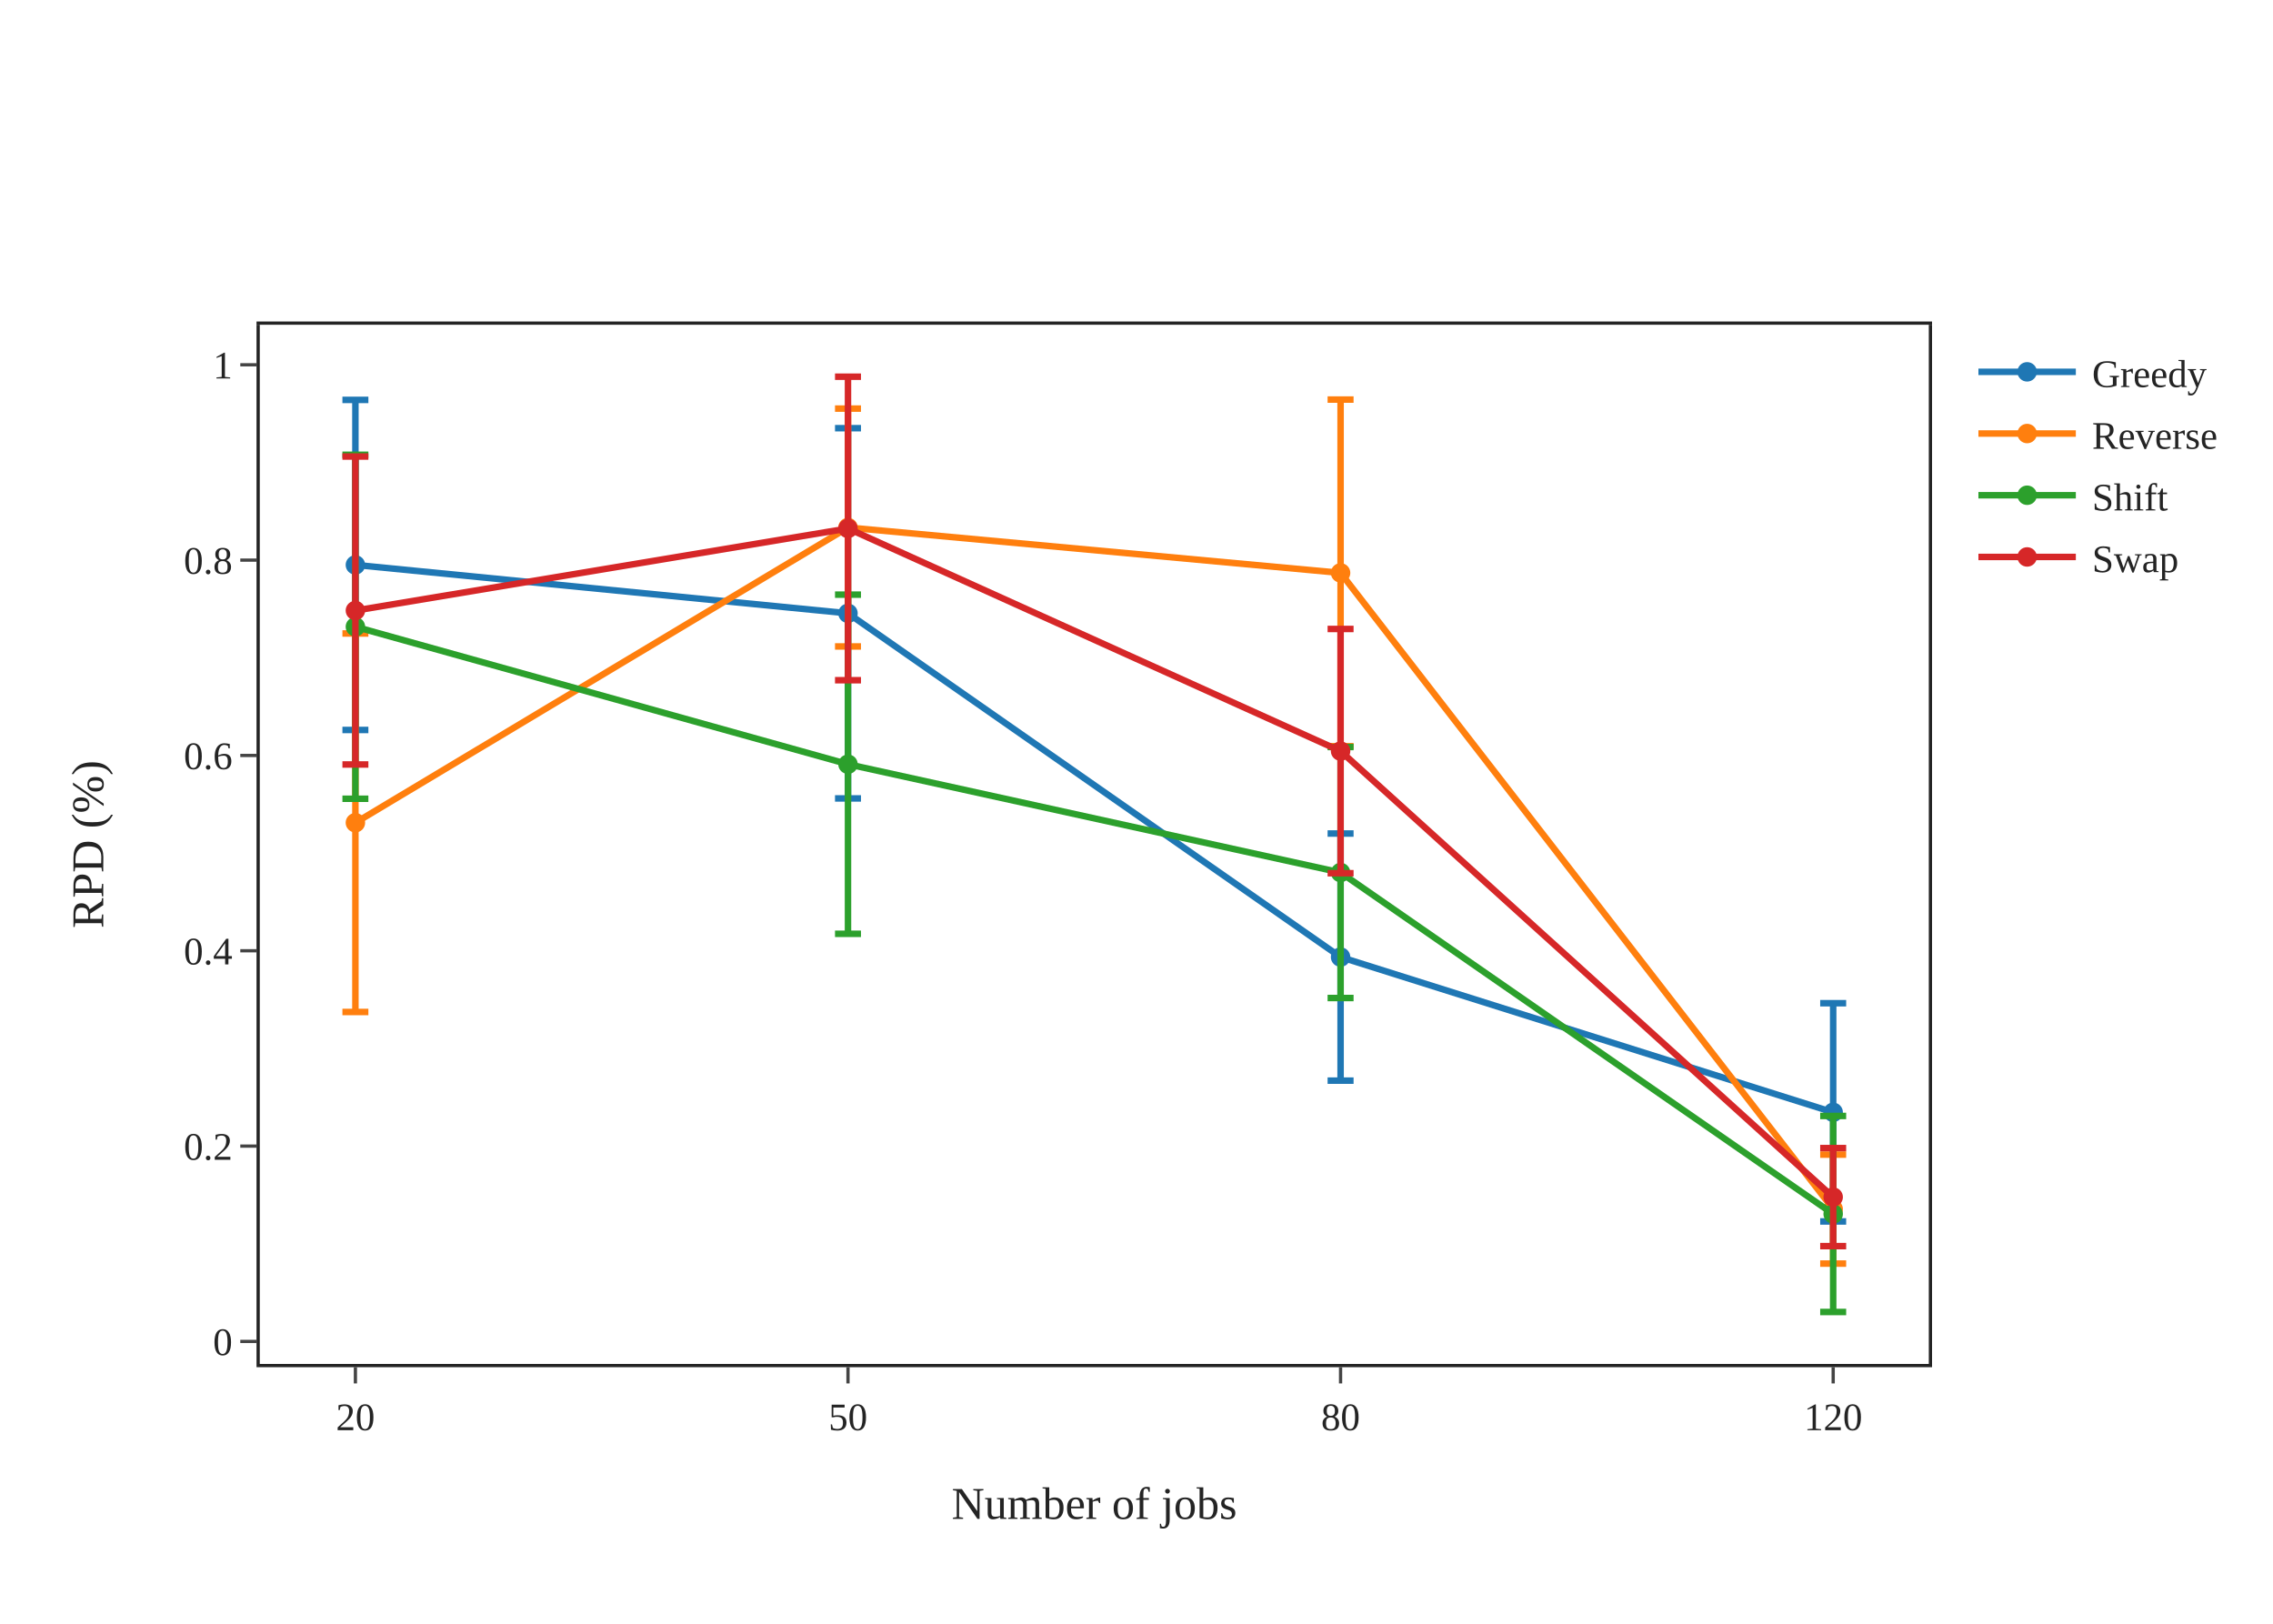
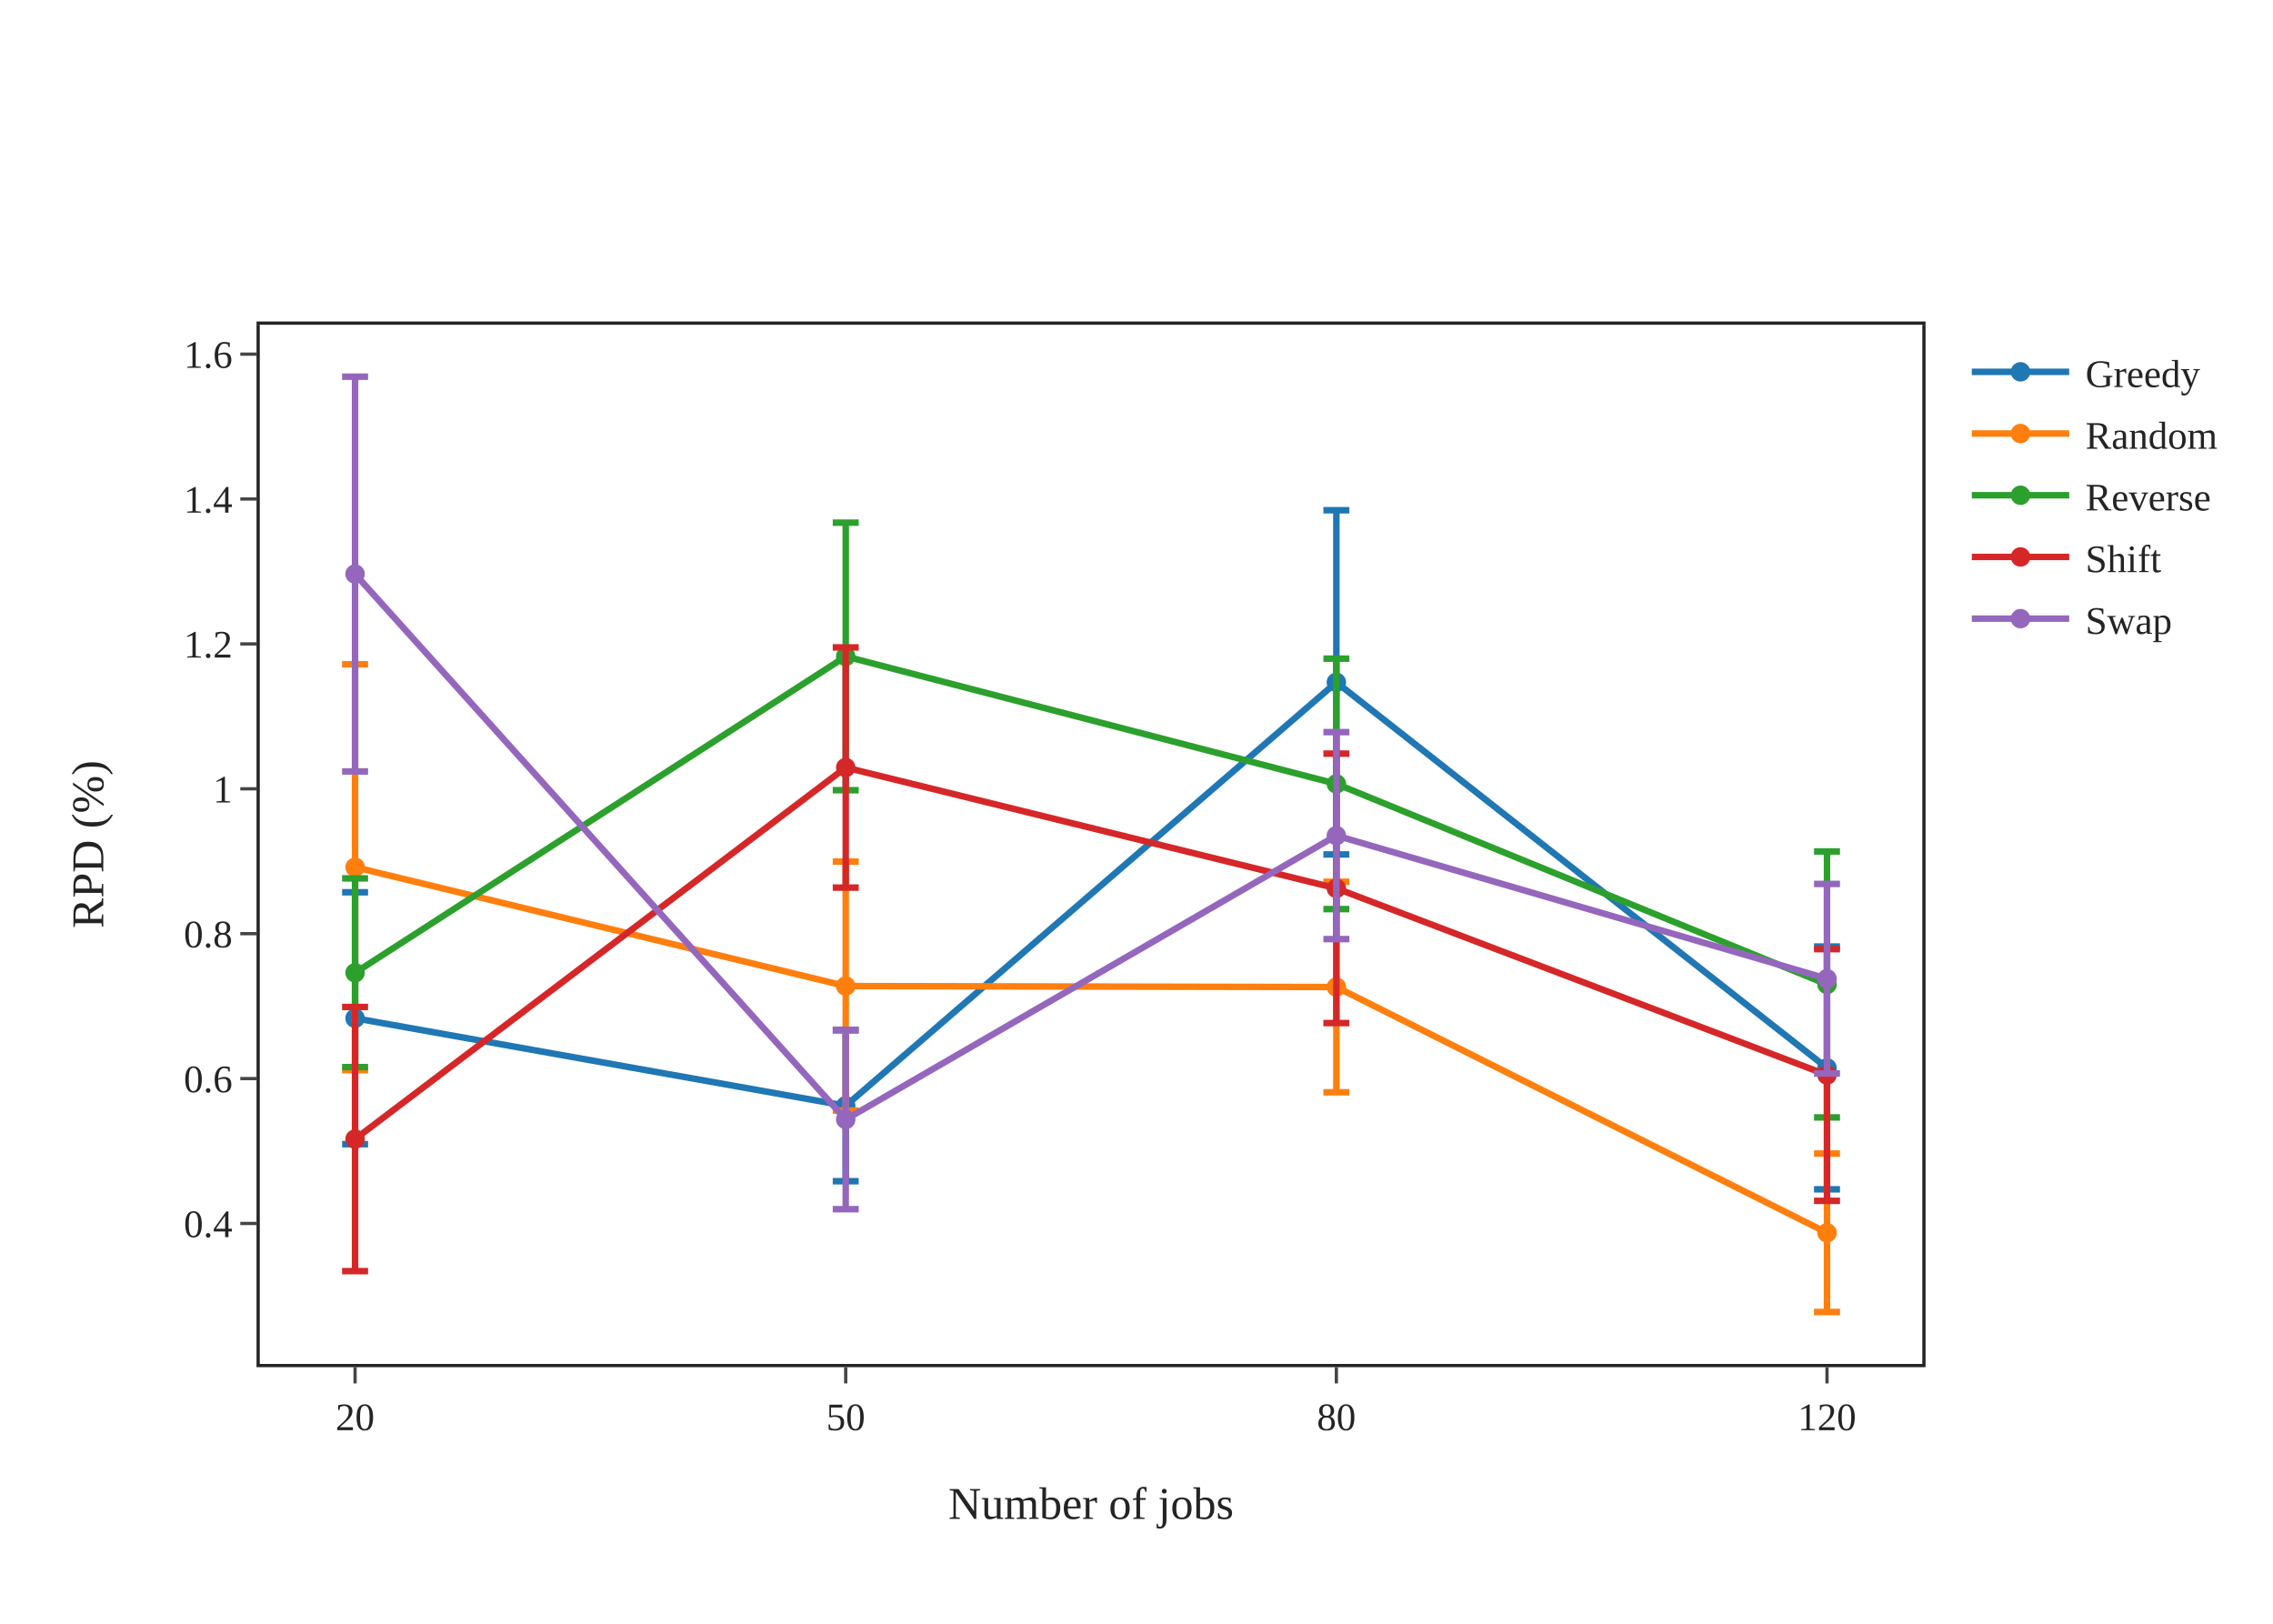
<svg xmlns="http://www.w3.org/2000/svg" class="main-svg" width="700" height="500" style="" viewBox="0 0 700 500">
  <rect x="0" y="0" width="700" height="500" style="fill: rgb(255, 255, 255); fill-opacity: 1;" />
-   <defs id="defs-6e9b29">
+   <defs id="defs-383383">
    <g class="clips">
-       <clipPath id="clip6e9b29xyplot" class="plotclip">
-         <rect width="514" height="320" />
+       <clipPath id="clip383383xyplot" class="plotclip">
+         <rect width="512" height="320" />
      </clipPath>
-       <clipPath class="axesclip" id="clip6e9b29x">
-         <rect x="80" y="0" width="514" height="500" />
+       <clipPath class="axesclip" id="clip383383x">
+         <rect x="80" y="0" width="512" height="500" />
      </clipPath>
-       <clipPath class="axesclip" id="clip6e9b29y">
+       <clipPath class="axesclip" id="clip383383y">
        <rect x="0" y="100" width="700" height="320" />
      </clipPath>
-       <clipPath class="axesclip" id="clip6e9b29xy">
-         <rect x="80" y="100" width="514" height="320" />
+       <clipPath class="axesclip" id="clip383383xy">
+         <rect x="80" y="100" width="512" height="320" />
      </clipPath>
    </g>
    <g class="gradients" />
    <g class="patterns" />
  </defs>
  <g class="bglayer" />
  <g class="layer-below">
    <g class="imagelayer" />
    <g class="shapelayer" />
  </g>
  <g class="cartesianlayer">
    <g class="subplot xy">
      <g class="layer-subplot">
        <g class="shapelayer" />
        <g class="imagelayer" />
      </g>
      <g class="gridlayer">
        <g class="x" />
        <g class="y" />
      </g>
      <g class="zerolinelayer" />
      <path class="xlines-below" />
      <path class="ylines-below" />
      <g class="overlines-below" />
      <g class="xaxislayer-below" />
      <g class="yaxislayer-below" />
      <g class="overaxes-below" />
-       <g class="plot" transform="translate(80,100)" clip-path="url(#clip6e9b29xyplot)">
+       <g class="plot" transform="translate(80,100)" clip-path="url(#clip383383xyplot)">
        <g class="scatterlayer mlayer">
-           <g class="trace scatter trace673760" style="stroke-miterlimit: 2; opacity: 1;">
-             <g class="fills" />
-             <g class="errorbars">
-               <g class="errorbar">
-                 <path class="yerror" d="M25.45,23.14h8m-4,0V124.78m-4,0h8" style="vector-effect: non-scaling-stroke; stroke-width: 2px; stroke: rgb(31, 119, 180); stroke-opacity: 1;" />
-               </g>
-               <g class="errorbar">
-                 <path class="yerror" d="M177.15,31.85h8m-4,0V145.86m-4,0h8" style="vector-effect: non-scaling-stroke; stroke-width: 2px; stroke: rgb(31, 119, 180); stroke-opacity: 1;" />
-               </g>
-               <g class="errorbar">
-                 <path class="yerror" d="M328.85,156.67h8m-4,0V232.76m-4,0h8" style="vector-effect: non-scaling-stroke; stroke-width: 2px; stroke: rgb(31, 119, 180); stroke-opacity: 1;" />
-               </g>
-               <g class="errorbar">
-                 <path class="yerror" d="M480.55,208.92h8m-4,0V276.12m-4,0h8" style="vector-effect: non-scaling-stroke; stroke-width: 2px; stroke: rgb(31, 119, 180); stroke-opacity: 1;" />
-               </g>
-             </g>
-             <g class="lines">
-               <path class="js-line" d="M29.45,73.96L181.15,88.86L332.85,194.71L484.55,242.52" style="vector-effect: non-scaling-stroke; fill: none; stroke: rgb(31, 119, 180); stroke-opacity: 1; stroke-width: 2px; opacity: 1;" />
-             </g>
-             <g class="points">
-               <path class="point" transform="translate(29.45,73.96)" d="M3,0A3,3 0 1,1 0,-3A3,3 0 0,1 3,0Z" style="opacity: 1; stroke-width: 0px; fill: rgb(31, 119, 180); fill-opacity: 1;" />
-               <path class="point" transform="translate(181.15,88.86)" d="M3,0A3,3 0 1,1 0,-3A3,3 0 0,1 3,0Z" style="opacity: 1; stroke-width: 0px; fill: rgb(31, 119, 180); fill-opacity: 1;" />
-               <path class="point" transform="translate(332.85,194.71)" d="M3,0A3,3 0 1,1 0,-3A3,3 0 0,1 3,0Z" style="opacity: 1; stroke-width: 0px; fill: rgb(31, 119, 180); fill-opacity: 1;" />
-               <path class="point" transform="translate(484.55,242.52)" d="M3,0A3,3 0 1,1 0,-3A3,3 0 0,1 3,0Z" style="opacity: 1; stroke-width: 0px; fill: rgb(31, 119, 180); fill-opacity: 1;" />
-             </g>
-             <g class="text" />
-           </g>
-           <g class="trace scatter tracec5f1c6" style="stroke-miterlimit: 2; opacity: 1;">
-             <g class="fills" />
-             <g class="errorbars">
-               <g class="errorbar">
-                 <path class="yerror" d="M25.45,95.07h8m-4,0V211.62m-4,0h8" style="vector-effect: non-scaling-stroke; stroke-width: 2px; stroke: rgb(255, 127, 14); stroke-opacity: 1;" />
-               </g>
-               <g class="errorbar">
-                 <path class="yerror" d="M177.15,25.82h8m-4,0V99.06m-4,0h8" style="vector-effect: non-scaling-stroke; stroke-width: 2px; stroke: rgb(255, 127, 14); stroke-opacity: 1;" />
-               </g>
-               <g class="errorbar">
-                 <path class="yerror" d="M328.85,23.04h8m-4,0V129.78m-4,0h8" style="vector-effect: non-scaling-stroke; stroke-width: 2px; stroke: rgb(255, 127, 14); stroke-opacity: 1;" />
-               </g>
-               <g class="errorbar">
-                 <path class="yerror" d="M480.55,255.54h8m-4,0V289.1m-4,0h8" style="vector-effect: non-scaling-stroke; stroke-width: 2px; stroke: rgb(255, 127, 14); stroke-opacity: 1;" />
-               </g>
-             </g>
-             <g class="lines">
-               <path class="js-line" d="M29.45,153.34L181.15,62.44L332.85,76.41L484.55,272.32" style="vector-effect: non-scaling-stroke; fill: none; stroke: rgb(255, 127, 14); stroke-opacity: 1; stroke-width: 2px; opacity: 1;" />
-             </g>
-             <g class="points">
-               <path class="point" transform="translate(29.45,153.34)" d="M3,0A3,3 0 1,1 0,-3A3,3 0 0,1 3,0Z" style="opacity: 1; stroke-width: 0px; fill: rgb(255, 127, 14); fill-opacity: 1;" />
-               <path class="point" transform="translate(181.15,62.44)" d="M3,0A3,3 0 1,1 0,-3A3,3 0 0,1 3,0Z" style="opacity: 1; stroke-width: 0px; fill: rgb(255, 127, 14); fill-opacity: 1;" />
-               <path class="point" transform="translate(332.85,76.41)" d="M3,0A3,3 0 1,1 0,-3A3,3 0 0,1 3,0Z" style="opacity: 1; stroke-width: 0px; fill: rgb(255, 127, 14); fill-opacity: 1;" />
-               <path class="point" transform="translate(484.55,272.32)" d="M3,0A3,3 0 1,1 0,-3A3,3 0 0,1 3,0Z" style="opacity: 1; stroke-width: 0px; fill: rgb(255, 127, 14); fill-opacity: 1;" />
-             </g>
-             <g class="text" />
-           </g>
-           <g class="trace scatter traceffb8a5" style="stroke-miterlimit: 2; opacity: 1;">
-             <g class="fills" />
-             <g class="errorbars">
-               <g class="errorbar">
-                 <path class="yerror" d="M25.45,40.04h8m-4,0V145.96m-4,0h8" style="vector-effect: non-scaling-stroke; stroke-width: 2px; stroke: rgb(44, 160, 44); stroke-opacity: 1;" />
-               </g>
-               <g class="errorbar">
-                 <path class="yerror" d="M177.15,83.11h8m-4,0V187.55m-4,0h8" style="vector-effect: non-scaling-stroke; stroke-width: 2px; stroke: rgb(44, 160, 44); stroke-opacity: 1;" />
-               </g>
-               <g class="errorbar">
-                 <path class="yerror" d="M328.85,130.03h8m-4,0V207.32m-4,0h8" style="vector-effect: non-scaling-stroke; stroke-width: 2px; stroke: rgb(44, 160, 44); stroke-opacity: 1;" />
-               </g>
-               <g class="errorbar">
-                 <path class="yerror" d="M480.55,243.64h8m-4,0V304m-4,0h8" style="vector-effect: non-scaling-stroke; stroke-width: 2px; stroke: rgb(44, 160, 44); stroke-opacity: 1;" />
-               </g>
-             </g>
-             <g class="lines">
-               <path class="js-line" d="M29.45,93L181.15,135.33L332.85,168.68L484.55,273.82" style="vector-effect: non-scaling-stroke; fill: none; stroke: rgb(44, 160, 44); stroke-opacity: 1; stroke-width: 2px; opacity: 1;" />
-             </g>
-             <g class="points">
-               <path class="point" transform="translate(29.45,93)" d="M3,0A3,3 0 1,1 0,-3A3,3 0 0,1 3,0Z" style="opacity: 1; stroke-width: 0px; fill: rgb(44, 160, 44); fill-opacity: 1;" />
-               <path class="point" transform="translate(181.15,135.33)" d="M3,0A3,3 0 1,1 0,-3A3,3 0 0,1 3,0Z" style="opacity: 1; stroke-width: 0px; fill: rgb(44, 160, 44); fill-opacity: 1;" />
-               <path class="point" transform="translate(332.85,168.68)" d="M3,0A3,3 0 1,1 0,-3A3,3 0 0,1 3,0Z" style="opacity: 1; stroke-width: 0px; fill: rgb(44, 160, 44); fill-opacity: 1;" />
-               <path class="point" transform="translate(484.55,273.82)" d="M3,0A3,3 0 1,1 0,-3A3,3 0 0,1 3,0Z" style="opacity: 1; stroke-width: 0px; fill: rgb(44, 160, 44); fill-opacity: 1;" />
-             </g>
-             <g class="text" />
-           </g>
-           <g class="trace scatter trace6b8af7" style="stroke-miterlimit: 2; opacity: 1;">
-             <g class="fills" />
-             <g class="errorbars">
-               <g class="errorbar">
-                 <path class="yerror" d="M25.45,40.58h8m-4,0V135.41m-4,0h8" style="vector-effect: non-scaling-stroke; stroke-width: 2px; stroke: rgb(214, 39, 40); stroke-opacity: 1;" />
-               </g>
-               <g class="errorbar">
-                 <path class="yerror" d="M177.15,16h8m-4,0V109.46m-4,0h8" style="vector-effect: non-scaling-stroke; stroke-width: 2px; stroke: rgb(214, 39, 40); stroke-opacity: 1;" />
-               </g>
-               <g class="errorbar">
-                 <path class="yerror" d="M328.85,93.68h8m-4,0V168.89m-4,0h8" style="vector-effect: non-scaling-stroke; stroke-width: 2px; stroke: rgb(214, 39, 40); stroke-opacity: 1;" />
-               </g>
-               <g class="errorbar">
-                 <path class="yerror" d="M480.55,253.53h8m-4,0V283.72m-4,0h8" style="vector-effect: non-scaling-stroke; stroke-width: 2px; stroke: rgb(214, 39, 40); stroke-opacity: 1;" />
-               </g>
-             </g>
-             <g class="lines">
-               <path class="js-line" d="M29.45,88L181.15,62.73L332.85,131.29L484.55,268.62" style="vector-effect: non-scaling-stroke; fill: none; stroke: rgb(214, 39, 40); stroke-opacity: 1; stroke-width: 2px; opacity: 1;" />
-             </g>
-             <g class="points">
-               <path class="point" transform="translate(29.45,88)" d="M3,0A3,3 0 1,1 0,-3A3,3 0 0,1 3,0Z" style="opacity: 1; stroke-width: 0px; fill: rgb(214, 39, 40); fill-opacity: 1;" />
-               <path class="point" transform="translate(181.15,62.73)" d="M3,0A3,3 0 1,1 0,-3A3,3 0 0,1 3,0Z" style="opacity: 1; stroke-width: 0px; fill: rgb(214, 39, 40); fill-opacity: 1;" />
-               <path class="point" transform="translate(332.85,131.29)" d="M3,0A3,3 0 1,1 0,-3A3,3 0 0,1 3,0Z" style="opacity: 1; stroke-width: 0px; fill: rgb(214, 39, 40); fill-opacity: 1;" />
-               <path class="point" transform="translate(484.55,268.62)" d="M3,0A3,3 0 1,1 0,-3A3,3 0 0,1 3,0Z" style="opacity: 1; stroke-width: 0px; fill: rgb(214, 39, 40); fill-opacity: 1;" />
+           <g class="trace scatter traced9a652" style="stroke-miterlimit: 2; opacity: 1;">
+             <g class="fills" />
+             <g class="errorbars">
+               <g class="errorbar">
+                 <path class="yerror" d="M25.35,174.76h8m-4,0V252.33m-4,0h8" style="vector-effect: non-scaling-stroke; stroke-width: 2px; stroke: rgb(31, 119, 180); stroke-opacity: 1;" />
+               </g>
+               <g class="errorbar">
+                 <path class="yerror" d="M176.45,217.28h8m-4,0V263.73m-4,0h8" style="vector-effect: non-scaling-stroke; stroke-width: 2px; stroke: rgb(31, 119, 180); stroke-opacity: 1;" />
+               </g>
+               <g class="errorbar">
+                 <path class="yerror" d="M327.55,57.12h8m-4,0V163.11m-4,0h8" style="vector-effect: non-scaling-stroke; stroke-width: 2px; stroke: rgb(31, 119, 180); stroke-opacity: 1;" />
+               </g>
+               <g class="errorbar">
+                 <path class="yerror" d="M478.65,191.47h8m-4,0V266.23m-4,0h8" style="vector-effect: non-scaling-stroke; stroke-width: 2px; stroke: rgb(31, 119, 180); stroke-opacity: 1;" />
+               </g>
+             </g>
+             <g class="lines">
+               <path class="js-line" d="M29.35,213.55L180.45,240.51L331.55,110.11L482.65,228.85" style="vector-effect: non-scaling-stroke; fill: none; stroke: rgb(31, 119, 180); stroke-opacity: 1; stroke-width: 2px; opacity: 1;" />
+             </g>
+             <g class="points">
+               <path class="point" transform="translate(29.35,213.55)" d="M3,0A3,3 0 1,1 0,-3A3,3 0 0,1 3,0Z" style="opacity: 1; stroke-width: 0px; fill: rgb(31, 119, 180); fill-opacity: 1;" />
+               <path class="point" transform="translate(180.45,240.51)" d="M3,0A3,3 0 1,1 0,-3A3,3 0 0,1 3,0Z" style="opacity: 1; stroke-width: 0px; fill: rgb(31, 119, 180); fill-opacity: 1;" />
+               <path class="point" transform="translate(331.55,110.11)" d="M3,0A3,3 0 1,1 0,-3A3,3 0 0,1 3,0Z" style="opacity: 1; stroke-width: 0px; fill: rgb(31, 119, 180); fill-opacity: 1;" />
+               <path class="point" transform="translate(482.65,228.85)" d="M3,0A3,3 0 1,1 0,-3A3,3 0 0,1 3,0Z" style="opacity: 1; stroke-width: 0px; fill: rgb(31, 119, 180); fill-opacity: 1;" />
+             </g>
+             <g class="text" />
+           </g>
+           <g class="trace scatter trace68c199" style="stroke-miterlimit: 2; opacity: 1;">
+             <g class="fills" />
+             <g class="errorbars">
+               <g class="errorbar">
+                 <path class="yerror" d="M25.35,104.55h8m-4,0V229.54m-4,0h8" style="vector-effect: non-scaling-stroke; stroke-width: 2px; stroke: rgb(255, 127, 14); stroke-opacity: 1;" />
+               </g>
+               <g class="errorbar">
+                 <path class="yerror" d="M176.45,165.31h8m-4,0V241.97m-4,0h8" style="vector-effect: non-scaling-stroke; stroke-width: 2px; stroke: rgb(255, 127, 14); stroke-opacity: 1;" />
+               </g>
+               <g class="errorbar">
+                 <path class="yerror" d="M327.55,171.52h8m-4,0V236.35m-4,0h8" style="vector-effect: non-scaling-stroke; stroke-width: 2px; stroke: rgb(255, 127, 14); stroke-opacity: 1;" />
+               </g>
+               <g class="errorbar">
+                 <path class="yerror" d="M478.65,255.22h8m-4,0V304m-4,0h8" style="vector-effect: non-scaling-stroke; stroke-width: 2px; stroke: rgb(255, 127, 14); stroke-opacity: 1;" />
+               </g>
+             </g>
+             <g class="lines">
+               <path class="js-line" d="M29.35,167.04L180.45,203.64L331.55,203.94L482.65,279.61" style="vector-effect: non-scaling-stroke; fill: none; stroke: rgb(255, 127, 14); stroke-opacity: 1; stroke-width: 2px; opacity: 1;" />
+             </g>
+             <g class="points">
+               <path class="point" transform="translate(29.35,167.04)" d="M3,0A3,3 0 1,1 0,-3A3,3 0 0,1 3,0Z" style="opacity: 1; stroke-width: 0px; fill: rgb(255, 127, 14); fill-opacity: 1;" />
+               <path class="point" transform="translate(180.45,203.64)" d="M3,0A3,3 0 1,1 0,-3A3,3 0 0,1 3,0Z" style="opacity: 1; stroke-width: 0px; fill: rgb(255, 127, 14); fill-opacity: 1;" />
+               <path class="point" transform="translate(331.55,203.94)" d="M3,0A3,3 0 1,1 0,-3A3,3 0 0,1 3,0Z" style="opacity: 1; stroke-width: 0px; fill: rgb(255, 127, 14); fill-opacity: 1;" />
+               <path class="point" transform="translate(482.65,279.61)" d="M3,0A3,3 0 1,1 0,-3A3,3 0 0,1 3,0Z" style="opacity: 1; stroke-width: 0px; fill: rgb(255, 127, 14); fill-opacity: 1;" />
+             </g>
+             <g class="text" />
+           </g>
+           <g class="trace scatter traceb3c9a7" style="stroke-miterlimit: 2; opacity: 1;">
+             <g class="fills" />
+             <g class="errorbars">
+               <g class="errorbar">
+                 <path class="yerror" d="M25.35,170.48h8m-4,0V228.59m-4,0h8" style="vector-effect: non-scaling-stroke; stroke-width: 2px; stroke: rgb(44, 160, 44); stroke-opacity: 1;" />
+               </g>
+               <g class="errorbar">
+                 <path class="yerror" d="M176.45,60.95h8m-4,0V143.33m-4,0h8" style="vector-effect: non-scaling-stroke; stroke-width: 2px; stroke: rgb(44, 160, 44); stroke-opacity: 1;" />
+               </g>
+               <g class="errorbar">
+                 <path class="yerror" d="M327.55,102.82h8m-4,0V179.94m-4,0h8" style="vector-effect: non-scaling-stroke; stroke-width: 2px; stroke: rgb(44, 160, 44); stroke-opacity: 1;" />
+               </g>
+               <g class="errorbar">
+                 <path class="yerror" d="M478.65,162.19h8m-4,0V244.09m-4,0h8" style="vector-effect: non-scaling-stroke; stroke-width: 2px; stroke: rgb(44, 160, 44); stroke-opacity: 1;" />
+               </g>
+             </g>
+             <g class="lines">
+               <path class="js-line" d="M29.35,199.54L180.45,102.14L331.55,141.38L482.65,203.14" style="vector-effect: non-scaling-stroke; fill: none; stroke: rgb(44, 160, 44); stroke-opacity: 1; stroke-width: 2px; opacity: 1;" />
+             </g>
+             <g class="points">
+               <path class="point" transform="translate(29.35,199.54)" d="M3,0A3,3 0 1,1 0,-3A3,3 0 0,1 3,0Z" style="opacity: 1; stroke-width: 0px; fill: rgb(44, 160, 44); fill-opacity: 1;" />
+               <path class="point" transform="translate(180.45,102.14)" d="M3,0A3,3 0 1,1 0,-3A3,3 0 0,1 3,0Z" style="opacity: 1; stroke-width: 0px; fill: rgb(44, 160, 44); fill-opacity: 1;" />
+               <path class="point" transform="translate(331.55,141.38)" d="M3,0A3,3 0 1,1 0,-3A3,3 0 0,1 3,0Z" style="opacity: 1; stroke-width: 0px; fill: rgb(44, 160, 44); fill-opacity: 1;" />
+               <path class="point" transform="translate(482.65,203.14)" d="M3,0A3,3 0 1,1 0,-3A3,3 0 0,1 3,0Z" style="opacity: 1; stroke-width: 0px; fill: rgb(44, 160, 44); fill-opacity: 1;" />
+             </g>
+             <g class="text" />
+           </g>
+           <g class="trace scatter trace9cad05" style="stroke-miterlimit: 2; opacity: 1;">
+             <g class="fills" />
+             <g class="errorbars">
+               <g class="errorbar">
+                 <path class="yerror" d="M25.35,210.08h8m-4,0V291.42m-4,0h8" style="vector-effect: non-scaling-stroke; stroke-width: 2px; stroke: rgb(214, 39, 40); stroke-opacity: 1;" />
+               </g>
+               <g class="errorbar">
+                 <path class="yerror" d="M176.45,99.36h8m-4,0V173.32m-4,0h8" style="vector-effect: non-scaling-stroke; stroke-width: 2px; stroke: rgb(214, 39, 40); stroke-opacity: 1;" />
+               </g>
+               <g class="errorbar">
+                 <path class="yerror" d="M327.55,132.07h8m-4,0V215.03m-4,0h8" style="vector-effect: non-scaling-stroke; stroke-width: 2px; stroke: rgb(214, 39, 40); stroke-opacity: 1;" />
+               </g>
+               <g class="errorbar">
+                 <path class="yerror" d="M478.65,192.27h8m-4,0V269.78m-4,0h8" style="vector-effect: non-scaling-stroke; stroke-width: 2px; stroke: rgb(214, 39, 40); stroke-opacity: 1;" />
+               </g>
+             </g>
+             <g class="lines">
+               <path class="js-line" d="M29.35,250.75L180.45,136.34L331.55,173.55L482.65,231.02" style="vector-effect: non-scaling-stroke; fill: none; stroke: rgb(214, 39, 40); stroke-opacity: 1; stroke-width: 2px; opacity: 1;" />
+             </g>
+             <g class="points">
+               <path class="point" transform="translate(29.35,250.75)" d="M3,0A3,3 0 1,1 0,-3A3,3 0 0,1 3,0Z" style="opacity: 1; stroke-width: 0px; fill: rgb(214, 39, 40); fill-opacity: 1;" />
+               <path class="point" transform="translate(180.45,136.34)" d="M3,0A3,3 0 1,1 0,-3A3,3 0 0,1 3,0Z" style="opacity: 1; stroke-width: 0px; fill: rgb(214, 39, 40); fill-opacity: 1;" />
+               <path class="point" transform="translate(331.55,173.55)" d="M3,0A3,3 0 1,1 0,-3A3,3 0 0,1 3,0Z" style="opacity: 1; stroke-width: 0px; fill: rgb(214, 39, 40); fill-opacity: 1;" />
+               <path class="point" transform="translate(482.65,231.02)" d="M3,0A3,3 0 1,1 0,-3A3,3 0 0,1 3,0Z" style="opacity: 1; stroke-width: 0px; fill: rgb(214, 39, 40); fill-opacity: 1;" />
+             </g>
+             <g class="text" />
+           </g>
+           <g class="trace scatter trace8c0041" style="stroke-miterlimit: 2; opacity: 1;">
+             <g class="fills" />
+             <g class="errorbars">
+               <g class="errorbar">
+                 <path class="yerror" d="M25.35,16h8m-4,0V137.55m-4,0h8" style="vector-effect: non-scaling-stroke; stroke-width: 2px; stroke: rgb(148, 103, 189); stroke-opacity: 1;" />
+               </g>
+               <g class="errorbar">
+                 <path class="yerror" d="M176.45,217.09h8m-4,0V272.35m-4,0h8" style="vector-effect: non-scaling-stroke; stroke-width: 2px; stroke: rgb(148, 103, 189); stroke-opacity: 1;" />
+               </g>
+               <g class="errorbar">
+                 <path class="yerror" d="M327.55,125.44h8m-4,0V189.18m-4,0h8" style="vector-effect: non-scaling-stroke; stroke-width: 2px; stroke: rgb(148, 103, 189); stroke-opacity: 1;" />
+               </g>
+               <g class="errorbar">
+                 <path class="yerror" d="M478.65,172.19h8m-4,0V230.57m-4,0h8" style="vector-effect: non-scaling-stroke; stroke-width: 2px; stroke: rgb(148, 103, 189); stroke-opacity: 1;" />
+               </g>
+             </g>
+             <g class="lines">
+               <path class="js-line" d="M29.35,76.77L180.45,244.72L331.55,157.31L482.65,201.38" style="vector-effect: non-scaling-stroke; fill: none; stroke: rgb(148, 103, 189); stroke-opacity: 1; stroke-width: 2px; opacity: 1;" />
+             </g>
+             <g class="points">
+               <path class="point" transform="translate(29.35,76.77)" d="M3,0A3,3 0 1,1 0,-3A3,3 0 0,1 3,0Z" style="opacity: 1; stroke-width: 0px; fill: rgb(148, 103, 189); fill-opacity: 1;" />
+               <path class="point" transform="translate(180.45,244.72)" d="M3,0A3,3 0 1,1 0,-3A3,3 0 0,1 3,0Z" style="opacity: 1; stroke-width: 0px; fill: rgb(148, 103, 189); fill-opacity: 1;" />
+               <path class="point" transform="translate(331.55,157.31)" d="M3,0A3,3 0 1,1 0,-3A3,3 0 0,1 3,0Z" style="opacity: 1; stroke-width: 0px; fill: rgb(148, 103, 189); fill-opacity: 1;" />
+               <path class="point" transform="translate(482.65,201.38)" d="M3,0A3,3 0 1,1 0,-3A3,3 0 0,1 3,0Z" style="opacity: 1; stroke-width: 0px; fill: rgb(148, 103, 189); fill-opacity: 1;" />
            </g>
            <g class="text" />
          </g>
        </g>
      </g>
      <g class="overplot" />
-       <path class="xlines-above crisp" d="M79,420.5H595M79,99.5H595" style="fill: none; stroke-width: 1px; stroke: rgb(36, 36, 36); stroke-opacity: 1;" />
-       <path class="ylines-above crisp" d="M79.5,100V420M594.5,100V420" style="fill: none; stroke-width: 1px; stroke: rgb(36, 36, 36); stroke-opacity: 1;" />
+       <path class="xlines-above crisp" d="M79,420.5H593M79,99.5H593" style="fill: none; stroke-width: 1px; stroke: rgb(36, 36, 36); stroke-opacity: 1;" />
+       <path class="ylines-above crisp" d="M79.5,100V420M592.5,100V420" style="fill: none; stroke-width: 1px; stroke: rgb(36, 36, 36); stroke-opacity: 1;" />
      <g class="overlines-above" />
      <g class="xaxislayer-above">
-         <path class="xtick ticks crisp" d="M0,421v5" transform="translate(109.45,0)" style="stroke: rgb(68, 68, 68); stroke-opacity: 1; stroke-width: 1px;" />
-         <path class="xtick ticks crisp" d="M0,421v5" transform="translate(261.15,0)" style="stroke: rgb(68, 68, 68); stroke-opacity: 1; stroke-width: 1px;" />
-         <path class="xtick ticks crisp" d="M0,421v5" transform="translate(412.85,0)" style="stroke: rgb(68, 68, 68); stroke-opacity: 1; stroke-width: 1px;" />
-         <path class="xtick ticks crisp" d="M0,421v5" transform="translate(564.55,0)" style="stroke: rgb(68, 68, 68); stroke-opacity: 1; stroke-width: 1px;" />
+         <path class="xtick ticks crisp" d="M0,421v5" transform="translate(109.35,0)" style="stroke: rgb(68, 68, 68); stroke-opacity: 1; stroke-width: 1px;" />
+         <path class="xtick ticks crisp" d="M0,421v5" transform="translate(260.45,0)" style="stroke: rgb(68, 68, 68); stroke-opacity: 1; stroke-width: 1px;" />
+         <path class="xtick ticks crisp" d="M0,421v5" transform="translate(411.55,0)" style="stroke: rgb(68, 68, 68); stroke-opacity: 1; stroke-width: 1px;" />
+         <path class="xtick ticks crisp" d="M0,421v5" transform="translate(562.65,0)" style="stroke: rgb(68, 68, 68); stroke-opacity: 1; stroke-width: 1px;" />
        <g class="xtick">
-           <text text-anchor="middle" x="0" y="440.4" transform="translate(109.45,0)" style="font-family: 'Times New Roman'; font-size: 12px; fill: rgb(36, 36, 36); fill-opacity: 1; white-space: pre; opacity: 1;">20</text>
+           <text text-anchor="middle" x="0" y="440.4" transform="translate(109.35,0)" style="font-family: 'Times New Roman'; font-size: 12px; fill: rgb(36, 36, 36); fill-opacity: 1; white-space: pre; opacity: 1;">20</text>
        </g>
        <g class="xtick">
-           <text text-anchor="middle" x="0" y="440.4" transform="translate(261.15,0)" style="font-family: 'Times New Roman'; font-size: 12px; fill: rgb(36, 36, 36); fill-opacity: 1; white-space: pre; opacity: 1;">50</text>
+           <text text-anchor="middle" x="0" y="440.4" transform="translate(260.45,0)" style="font-family: 'Times New Roman'; font-size: 12px; fill: rgb(36, 36, 36); fill-opacity: 1; white-space: pre; opacity: 1;">50</text>
        </g>
        <g class="xtick">
-           <text text-anchor="middle" x="0" y="440.4" transform="translate(412.85,0)" style="font-family: 'Times New Roman'; font-size: 12px; fill: rgb(36, 36, 36); fill-opacity: 1; white-space: pre; opacity: 1;">80</text>
+           <text text-anchor="middle" x="0" y="440.4" transform="translate(411.55,0)" style="font-family: 'Times New Roman'; font-size: 12px; fill: rgb(36, 36, 36); fill-opacity: 1; white-space: pre; opacity: 1;">80</text>
        </g>
        <g class="xtick">
-           <text text-anchor="middle" x="0" y="440.4" transform="translate(564.55,0)" style="font-family: 'Times New Roman'; font-size: 12px; fill: rgb(36, 36, 36); fill-opacity: 1; white-space: pre; opacity: 1;">120</text>
+           <text text-anchor="middle" x="0" y="440.4" transform="translate(562.65,0)" style="font-family: 'Times New Roman'; font-size: 12px; fill: rgb(36, 36, 36); fill-opacity: 1; white-space: pre; opacity: 1;">120</text>
        </g>
      </g>
      <g class="yaxislayer-above">
-         <path class="ytick ticks crisp" d="M79,0h-5" transform="translate(0,413.07)" style="stroke: rgb(68, 68, 68); stroke-opacity: 1; stroke-width: 1px;" />
-         <path class="ytick ticks crisp" d="M79,0h-5" transform="translate(0,352.92)" style="stroke: rgb(68, 68, 68); stroke-opacity: 1; stroke-width: 1px;" />
-         <path class="ytick ticks crisp" d="M79,0h-5" transform="translate(0,292.77)" style="stroke: rgb(68, 68, 68); stroke-opacity: 1; stroke-width: 1px;" />
-         <path class="ytick ticks crisp" d="M79,0h-5" transform="translate(0,232.63)" style="stroke: rgb(68, 68, 68); stroke-opacity: 1; stroke-width: 1px;" />
-         <path class="ytick ticks crisp" d="M79,0h-5" transform="translate(0,172.48)" style="stroke: rgb(68, 68, 68); stroke-opacity: 1; stroke-width: 1px;" />
-         <path class="ytick ticks crisp" d="M79,0h-5" transform="translate(0,112.33)" style="stroke: rgb(68, 68, 68); stroke-opacity: 1; stroke-width: 1px;" />
-         <g class="ytick">
-           <text text-anchor="end" x="71.6" y="4.2" transform="translate(0,413.07)" style="font-family: 'Times New Roman'; font-size: 12px; fill: rgb(36, 36, 36); fill-opacity: 1; white-space: pre; opacity: 1;">0</text>
-         </g>
-         <g class="ytick">
-           <text text-anchor="end" x="71.6" y="4.2" style="font-family: 'Times New Roman'; font-size: 12px; fill: rgb(36, 36, 36); fill-opacity: 1; white-space: pre; opacity: 1;" transform="translate(0,352.92)">0.2</text>
-         </g>
-         <g class="ytick">
-           <text text-anchor="end" x="71.6" y="4.2" style="font-family: 'Times New Roman'; font-size: 12px; fill: rgb(36, 36, 36); fill-opacity: 1; white-space: pre; opacity: 1;" transform="translate(0,292.77)">0.4</text>
-         </g>
-         <g class="ytick">
-           <text text-anchor="end" x="71.6" y="4.2" style="font-family: 'Times New Roman'; font-size: 12px; fill: rgb(36, 36, 36); fill-opacity: 1; white-space: pre; opacity: 1;" transform="translate(0,232.63)">0.6</text>
-         </g>
-         <g class="ytick">
-           <text text-anchor="end" x="71.6" y="4.2" style="font-family: 'Times New Roman'; font-size: 12px; fill: rgb(36, 36, 36); fill-opacity: 1; white-space: pre; opacity: 1;" transform="translate(0,172.48)">0.8</text>
-         </g>
-         <g class="ytick">
-           <text text-anchor="end" x="71.6" y="4.2" style="font-family: 'Times New Roman'; font-size: 12px; fill: rgb(36, 36, 36); fill-opacity: 1; white-space: pre; opacity: 1;" transform="translate(0,112.33)">1</text>
+         <path class="ytick ticks crisp" d="M79,0h-5" transform="translate(0,376.74)" style="stroke: rgb(68, 68, 68); stroke-opacity: 1; stroke-width: 1px;" />
+         <path class="ytick ticks crisp" d="M79,0h-5" transform="translate(0,332.13)" style="stroke: rgb(68, 68, 68); stroke-opacity: 1; stroke-width: 1px;" />
+         <path class="ytick ticks crisp" d="M79,0h-5" transform="translate(0,287.51)" style="stroke: rgb(68, 68, 68); stroke-opacity: 1; stroke-width: 1px;" />
+         <path class="ytick ticks crisp" d="M79,0h-5" transform="translate(0,242.9)" style="stroke: rgb(68, 68, 68); stroke-opacity: 1; stroke-width: 1px;" />
+         <path class="ytick ticks crisp" d="M79,0h-5" transform="translate(0,198.28)" style="stroke: rgb(68, 68, 68); stroke-opacity: 1; stroke-width: 1px;" />
+         <path class="ytick ticks crisp" d="M79,0h-5" transform="translate(0,153.66)" style="stroke: rgb(68, 68, 68); stroke-opacity: 1; stroke-width: 1px;" />
+         <path class="ytick ticks crisp" d="M79,0h-5" transform="translate(0,109.05)" style="stroke: rgb(68, 68, 68); stroke-opacity: 1; stroke-width: 1px;" />
+         <g class="ytick">
+           <text text-anchor="end" x="71.6" y="4.2" transform="translate(0,376.74)" style="font-family: 'Times New Roman'; font-size: 12px; fill: rgb(36, 36, 36); fill-opacity: 1; white-space: pre; opacity: 1;">0.4</text>
+         </g>
+         <g class="ytick">
+           <text text-anchor="end" x="71.6" y="4.2" style="font-family: 'Times New Roman'; font-size: 12px; fill: rgb(36, 36, 36); fill-opacity: 1; white-space: pre; opacity: 1;" transform="translate(0,332.13)">0.6</text>
+         </g>
+         <g class="ytick">
+           <text text-anchor="end" x="71.6" y="4.2" style="font-family: 'Times New Roman'; font-size: 12px; fill: rgb(36, 36, 36); fill-opacity: 1; white-space: pre; opacity: 1;" transform="translate(0,287.51)">0.8</text>
+         </g>
+         <g class="ytick">
+           <text text-anchor="end" x="71.6" y="4.2" style="font-family: 'Times New Roman'; font-size: 12px; fill: rgb(36, 36, 36); fill-opacity: 1; white-space: pre; opacity: 1;" transform="translate(0,242.9)">1</text>
+         </g>
+         <g class="ytick">
+           <text text-anchor="end" x="71.6" y="4.2" style="font-family: 'Times New Roman'; font-size: 12px; fill: rgb(36, 36, 36); fill-opacity: 1; white-space: pre; opacity: 1;" transform="translate(0,198.28)">1.2</text>
+         </g>
+         <g class="ytick">
+           <text text-anchor="end" x="71.6" y="4.2" style="font-family: 'Times New Roman'; font-size: 12px; fill: rgb(36, 36, 36); fill-opacity: 1; white-space: pre; opacity: 1;" transform="translate(0,153.66)">1.4</text>
+         </g>
+         <g class="ytick">
+           <text text-anchor="end" x="71.6" y="4.2" style="font-family: 'Times New Roman'; font-size: 12px; fill: rgb(36, 36, 36); fill-opacity: 1; white-space: pre; opacity: 1;" transform="translate(0,109.05)">1.6</text>
        </g>
      </g>
      <g class="overaxes-above" />
    </g>
  </g>
  <g class="polarlayer" />
  <g class="smithlayer" />
  <g class="ternarylayer" />
  <g class="geolayer" />
  <g class="funnelarealayer" />
  <g class="pielayer" />
  <g class="iciclelayer" />
  <g class="treemaplayer" />
  <g class="sunburstlayer" />
  <g class="glimages" />
-   <defs id="topdefs-6e9b29">
+   <defs id="topdefs-383383">
    <g class="clips" />
-     <clipPath id="legend6e9b29">
-       <rect width="84" height="86" x="0" y="0" />
+     <clipPath id="legend383383">
+       <rect width="86" height="105" x="0" y="0" />
    </clipPath>
  </defs>
  <g class="layer-above">
    <g class="imagelayer" />
    <g class="shapelayer" />
  </g>
  <g class="infolayer">
-     <g class="legend" pointer-events="all" transform="translate(604.28,100)">
-       <rect class="bg" shape-rendering="crispEdges" style="stroke: rgb(68, 68, 68); stroke-opacity: 1; fill: rgb(255, 255, 255); fill-opacity: 1; stroke-width: 0px;" width="84" height="86" x="0" y="0" />
-       <g class="scrollbox" transform="" clip-path="url(#legend6e9b29)">
+     <g class="legend" pointer-events="all" transform="translate(602.24,100)">
+       <rect class="bg" shape-rendering="crispEdges" style="stroke: rgb(68, 68, 68); stroke-opacity: 1; fill: rgb(255, 255, 255); fill-opacity: 1; stroke-width: 0px;" width="86" height="105" x="0" y="0" />
+       <g class="scrollbox" transform="" clip-path="url(#legend383383)">
        <g class="groups">
          <g class="traces" transform="translate(0,14.5)" style="opacity: 1;">
            <text class="legendtext" text-anchor="start" x="40" y="4.68" style="font-family: 'Times New Roman'; font-size: 12px; fill: rgb(36, 36, 36); fill-opacity: 1; white-space: pre;">Greedy</text>
            <g class="layers" style="opacity: 1;">
              <g class="legendfill" />
              <g class="legendlines">
                <path class="js-line" d="M5,0h30" style="fill: none; stroke: rgb(31, 119, 180); stroke-opacity: 1; stroke-width: 2px;" />
              </g>
              <g class="legendsymbols">
                <g class="legendpoints">
                  <path class="scatterpts" transform="translate(20,0)" d="M3,0A3,3 0 1,1 0,-3A3,3 0 0,1 3,0Z" style="opacity: 1; stroke-width: 0px; fill: rgb(31, 119, 180); fill-opacity: 1;" />
                </g>
              </g>
            </g>
-             <rect class="legendtoggle" x="0" y="-9.5" width="78.656" height="19" style="fill: rgb(0, 0, 0); fill-opacity: 0;" />
+             <rect class="legendtoggle" x="0" y="-9.5" width="80.672" height="19" style="fill: rgb(0, 0, 0); fill-opacity: 0;" />
          </g>
          <g class="traces" transform="translate(0,33.5)" style="opacity: 1;">
+             <text class="legendtext" text-anchor="start" x="40" y="4.68" style="font-family: 'Times New Roman'; font-size: 12px; fill: rgb(36, 36, 36); fill-opacity: 1; white-space: pre;">Random</text>
+             <g class="layers" style="opacity: 1;">
+               <g class="legendfill" />
+               <g class="legendlines">
+                 <path class="js-line" d="M5,0h30" style="fill: none; stroke: rgb(255, 127, 14); stroke-opacity: 1; stroke-width: 2px;" />
+               </g>
+               <g class="legendsymbols">
+                 <g class="legendpoints">
+                   <path class="scatterpts" transform="translate(20,0)" d="M3,0A3,3 0 1,1 0,-3A3,3 0 0,1 3,0Z" style="opacity: 1; stroke-width: 0px; fill: rgb(255, 127, 14); fill-opacity: 1;" />
+                 </g>
+               </g>
+             </g>
+             <rect class="legendtoggle" x="0" y="-9.5" width="80.672" height="19" style="fill: rgb(0, 0, 0); fill-opacity: 0;" />
+           </g>
+           <g class="traces" transform="translate(0,52.5)" style="opacity: 1;">
            <text class="legendtext" text-anchor="start" x="40" y="4.68" style="font-family: 'Times New Roman'; font-size: 12px; fill: rgb(36, 36, 36); fill-opacity: 1; white-space: pre;">Reverse</text>
            <g class="layers" style="opacity: 1;">
              <g class="legendfill" />
              <g class="legendlines">
-                 <path class="js-line" d="M5,0h30" style="fill: none; stroke: rgb(255, 127, 14); stroke-opacity: 1; stroke-width: 2px;" />
-               </g>
-               <g class="legendsymbols">
-                 <g class="legendpoints">
-                   <path class="scatterpts" transform="translate(20,0)" d="M3,0A3,3 0 1,1 0,-3A3,3 0 0,1 3,0Z" style="opacity: 1; stroke-width: 0px; fill: rgb(255, 127, 14); fill-opacity: 1;" />
-                 </g>
-               </g>
-             </g>
-             <rect class="legendtoggle" x="0" y="-9.5" width="78.656" height="19" style="fill: rgb(0, 0, 0); fill-opacity: 0;" />
-           </g>
-           <g class="traces" transform="translate(0,52.5)" style="opacity: 1;">
+                 <path class="js-line" d="M5,0h30" style="fill: none; stroke: rgb(44, 160, 44); stroke-opacity: 1; stroke-width: 2px;" />
+               </g>
+               <g class="legendsymbols">
+                 <g class="legendpoints">
+                   <path class="scatterpts" transform="translate(20,0)" d="M3,0A3,3 0 1,1 0,-3A3,3 0 0,1 3,0Z" style="opacity: 1; stroke-width: 0px; fill: rgb(44, 160, 44); fill-opacity: 1;" />
+                 </g>
+               </g>
+             </g>
+             <rect class="legendtoggle" x="0" y="-9.5" width="80.672" height="19" style="fill: rgb(0, 0, 0); fill-opacity: 0;" />
+           </g>
+           <g class="traces" transform="translate(0,71.5)" style="opacity: 1;">
            <text class="legendtext" text-anchor="start" x="40" y="4.68" style="font-family: 'Times New Roman'; font-size: 12px; fill: rgb(36, 36, 36); fill-opacity: 1; white-space: pre;">Shift</text>
            <g class="layers" style="opacity: 1;">
              <g class="legendfill" />
              <g class="legendlines">
-                 <path class="js-line" d="M5,0h30" style="fill: none; stroke: rgb(44, 160, 44); stroke-opacity: 1; stroke-width: 2px;" />
-               </g>
-               <g class="legendsymbols">
-                 <g class="legendpoints">
-                   <path class="scatterpts" transform="translate(20,0)" d="M3,0A3,3 0 1,1 0,-3A3,3 0 0,1 3,0Z" style="opacity: 1; stroke-width: 0px; fill: rgb(44, 160, 44); fill-opacity: 1;" />
-                 </g>
-               </g>
-             </g>
-             <rect class="legendtoggle" x="0" y="-9.5" width="78.656" height="19" style="fill: rgb(0, 0, 0); fill-opacity: 0;" />
-           </g>
-           <g class="traces" transform="translate(0,71.5)" style="opacity: 1;">
+                 <path class="js-line" d="M5,0h30" style="fill: none; stroke: rgb(214, 39, 40); stroke-opacity: 1; stroke-width: 2px;" />
+               </g>
+               <g class="legendsymbols">
+                 <g class="legendpoints">
+                   <path class="scatterpts" transform="translate(20,0)" d="M3,0A3,3 0 1,1 0,-3A3,3 0 0,1 3,0Z" style="opacity: 1; stroke-width: 0px; fill: rgb(214, 39, 40); fill-opacity: 1;" />
+                 </g>
+               </g>
+             </g>
+             <rect class="legendtoggle" x="0" y="-9.5" width="80.672" height="19" style="fill: rgb(0, 0, 0); fill-opacity: 0;" />
+           </g>
+           <g class="traces" transform="translate(0,90.5)" style="opacity: 1;">
            <text class="legendtext" text-anchor="start" x="40" y="4.68" style="font-family: 'Times New Roman'; font-size: 12px; fill: rgb(36, 36, 36); fill-opacity: 1; white-space: pre;">Swap</text>
            <g class="layers" style="opacity: 1;">
              <g class="legendfill" />
              <g class="legendlines">
-                 <path class="js-line" d="M5,0h30" style="fill: none; stroke: rgb(214, 39, 40); stroke-opacity: 1; stroke-width: 2px;" />
-               </g>
-               <g class="legendsymbols">
-                 <g class="legendpoints">
-                   <path class="scatterpts" transform="translate(20,0)" d="M3,0A3,3 0 1,1 0,-3A3,3 0 0,1 3,0Z" style="opacity: 1; stroke-width: 0px; fill: rgb(214, 39, 40); fill-opacity: 1;" />
-                 </g>
-               </g>
-             </g>
-             <rect class="legendtoggle" x="0" y="-9.5" width="78.656" height="19" style="fill: rgb(0, 0, 0); fill-opacity: 0;" />
+                 <path class="js-line" d="M5,0h30" style="fill: none; stroke: rgb(148, 103, 189); stroke-opacity: 1; stroke-width: 2px;" />
+               </g>
+               <g class="legendsymbols">
+                 <g class="legendpoints">
+                   <path class="scatterpts" transform="translate(20,0)" d="M3,0A3,3 0 1,1 0,-3A3,3 0 0,1 3,0Z" style="opacity: 1; stroke-width: 0px; fill: rgb(148, 103, 189); fill-opacity: 1;" />
+                 </g>
+               </g>
+             </g>
+             <rect class="legendtoggle" x="0" y="-9.5" width="80.672" height="19" style="fill: rgb(0, 0, 0); fill-opacity: 0;" />
          </g>
        </g>
      </g>
      <rect class="scrollbar" rx="20" ry="3" width="0" height="0" style="fill: rgb(128, 139, 164); fill-opacity: 1;" x="0" y="0" />
    </g>
    <g class="g-gtitle" />
    <g class="g-xtitle">
-       <text class="xtitle" x="337" y="467.706" text-anchor="middle" style="font-family: 'Times New Roman'; font-size: 14px; fill: rgb(36, 36, 36); opacity: 1; font-weight: normal; white-space: pre;">Number of jobs</text>
+       <text class="xtitle" x="336" y="467.706" text-anchor="middle" style="font-family: 'Times New Roman'; font-size: 14px; fill: rgb(36, 36, 36); opacity: 1; font-weight: normal; white-space: pre;">Number of jobs</text>
    </g>
    <g class="g-ytitle">
      <text class="ytitle" transform="rotate(-90,31.79375,260)" x="31.794" y="260" text-anchor="middle" style="font-family: 'Times New Roman'; font-size: 14px; fill: rgb(36, 36, 36); opacity: 1; font-weight: normal; white-space: pre;">RPD (%)</text>
    </g>
  </g>
</svg>
